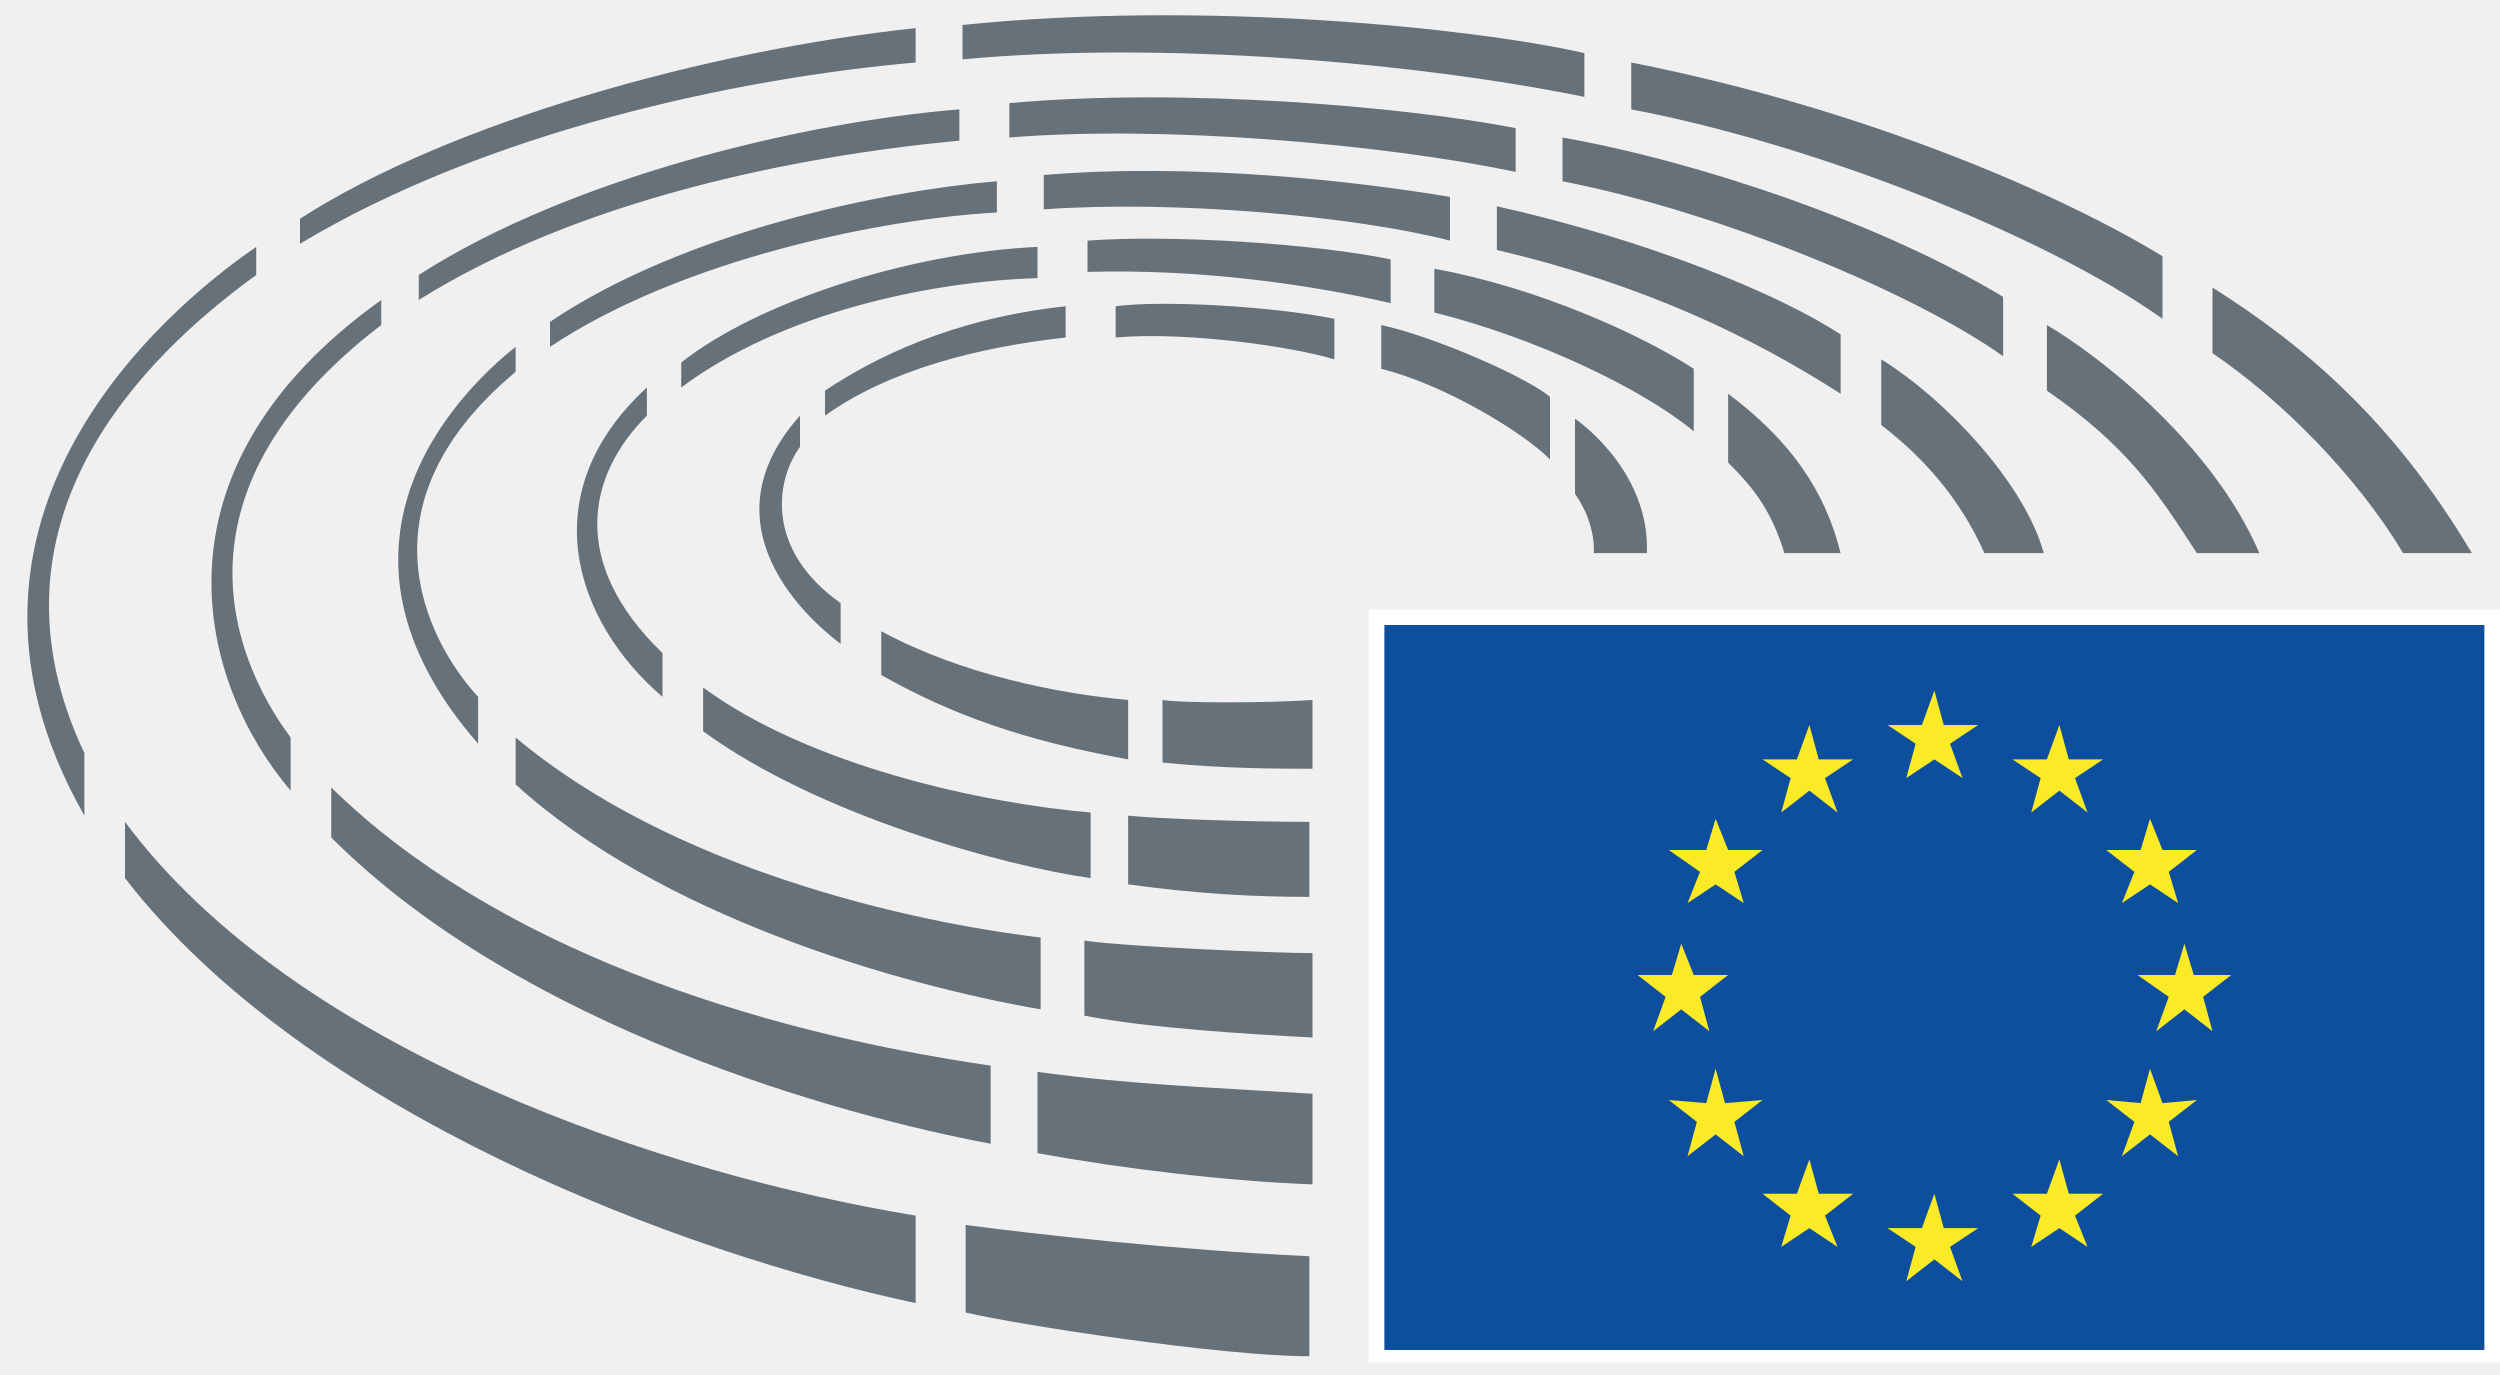
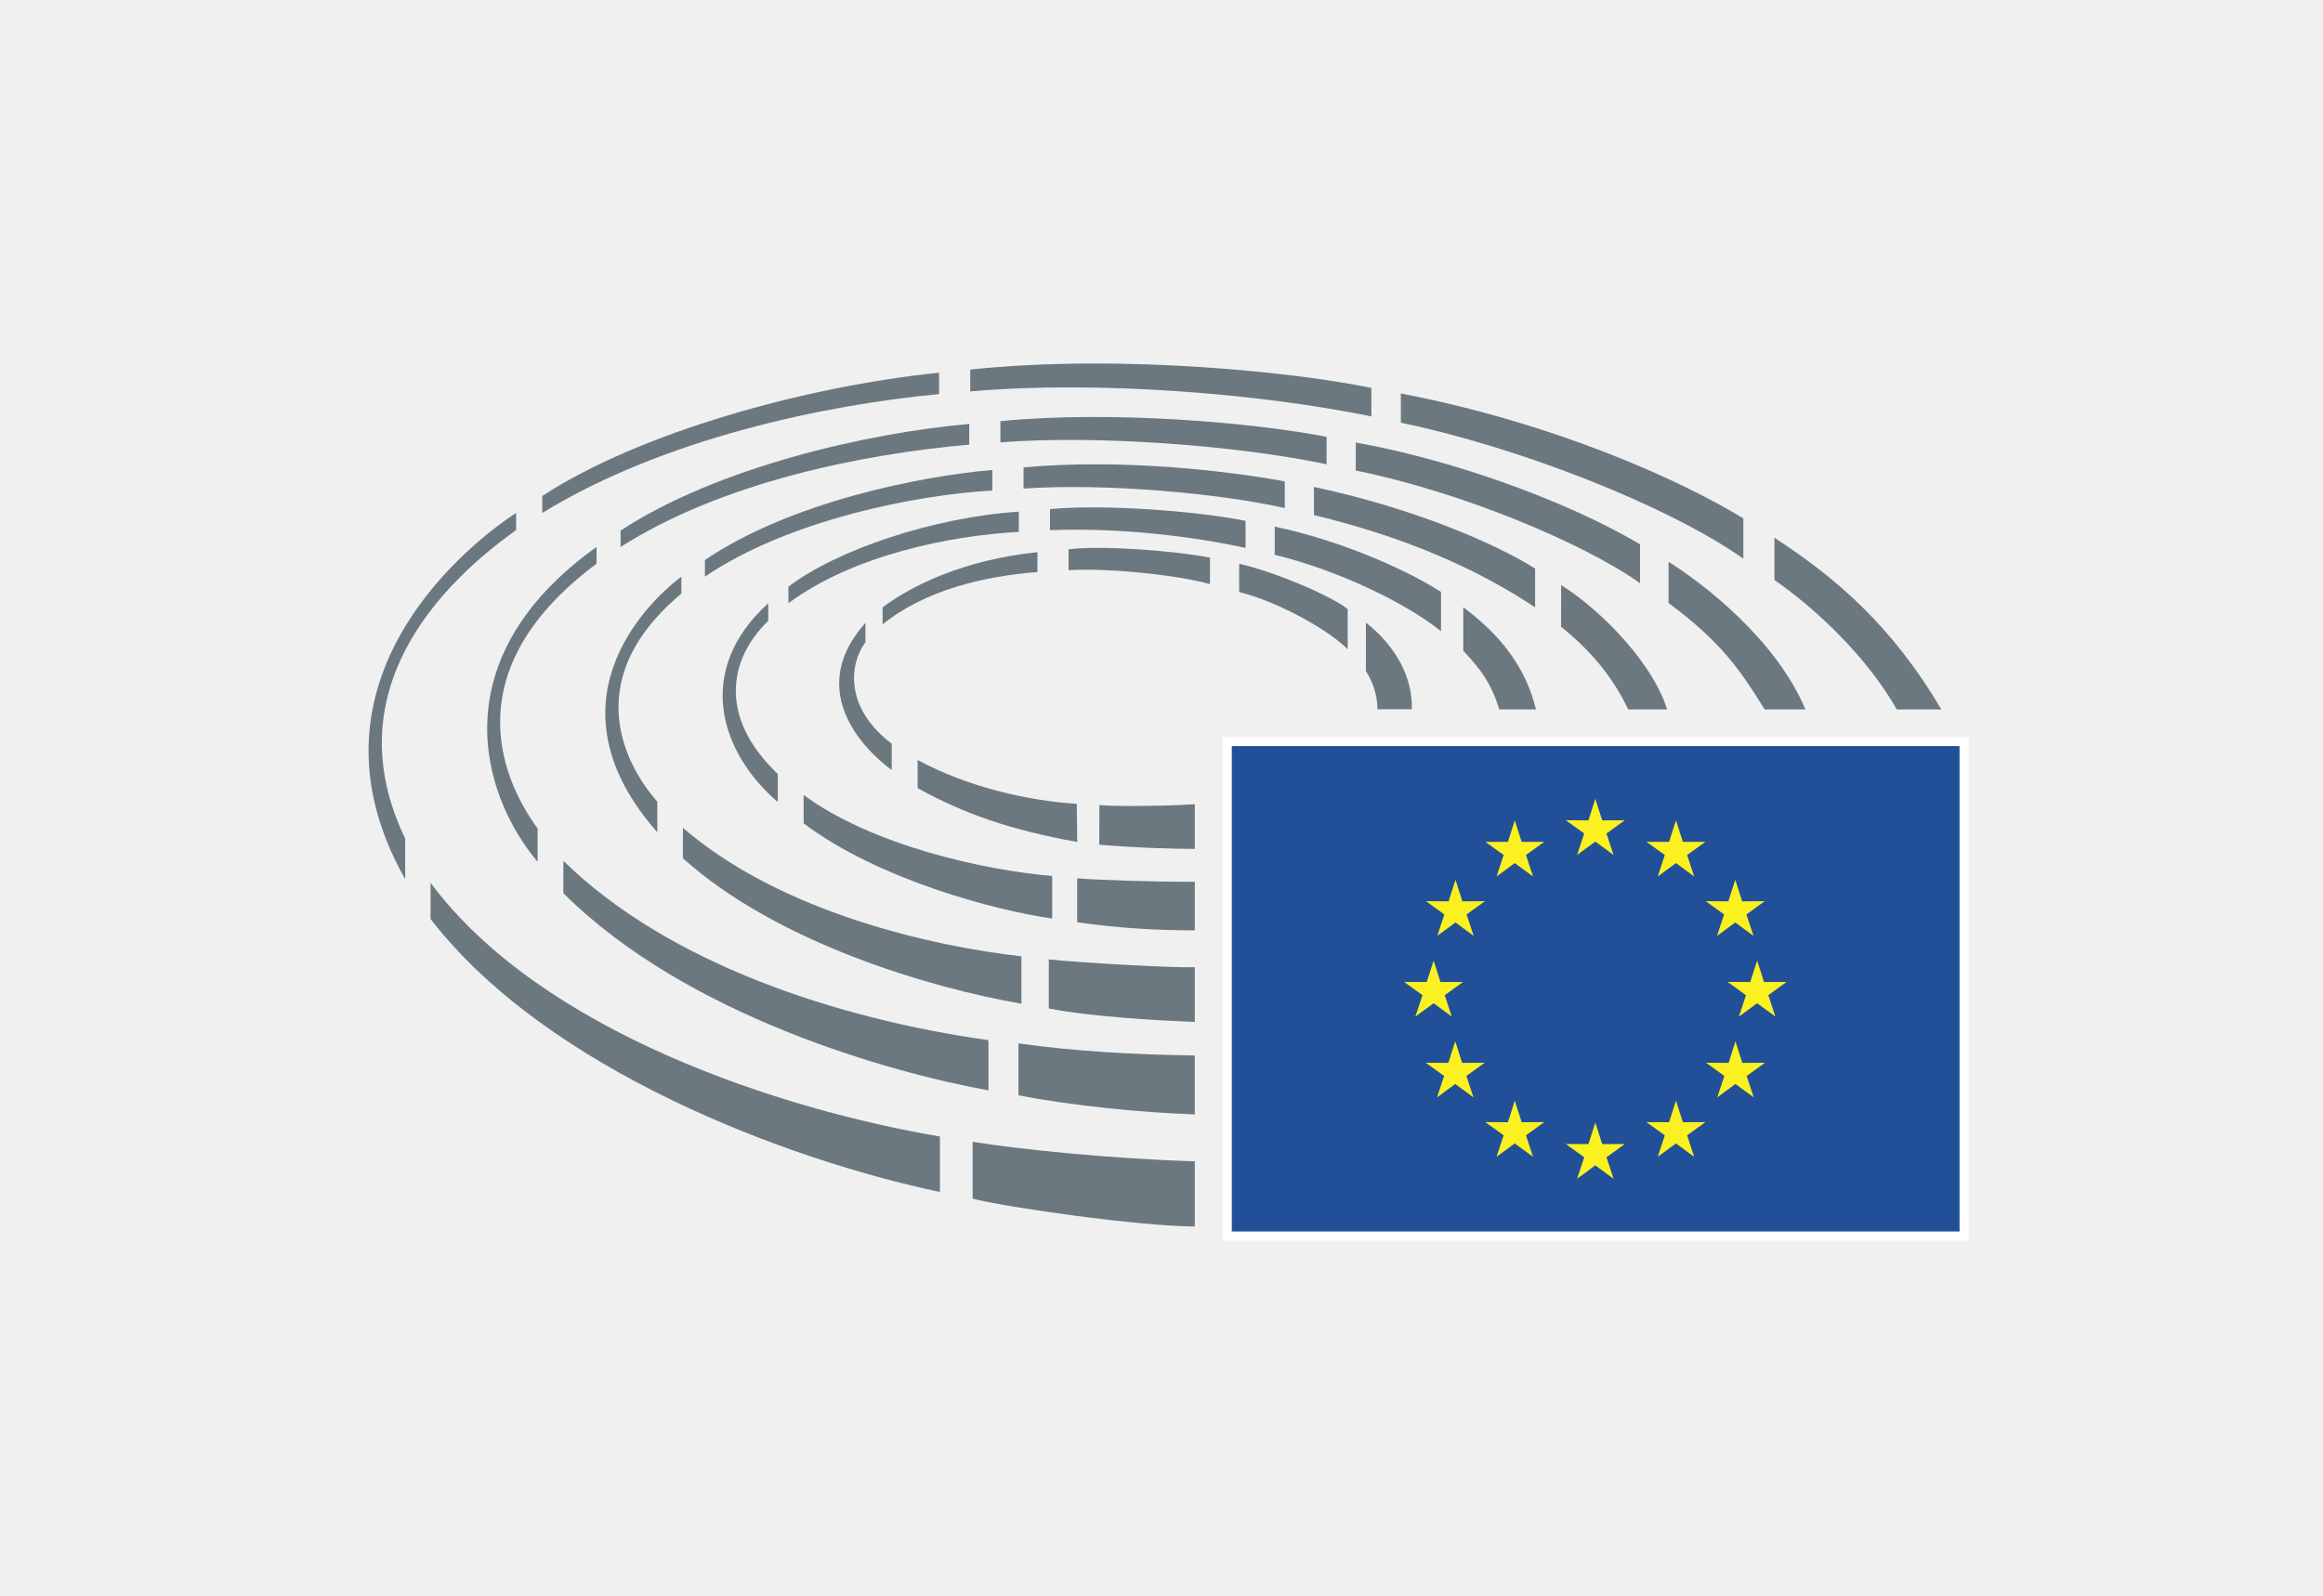
- <svg xmlns="http://www.w3.org/2000/svg" viewBox="0 0 80 44">
-   <path fill="#fff" d="M43.8 19.5H80v24.1H43.8z" />
-   <path fill="#0d4f9e" d="M44.3 20h35.2v23.2H44.3z" />
-   <path d="m61.9 22.1.3 1.1h1.1l-.9.6.4 1.1-.9-.6-.9.6.3-1.1-.9-.6h1.1zm0 16.1.3 1.1h1.1l-.9.6.4 1.1-.9-.7-.9.7.3-1.1-.9-.6h1.1zm-4-15 .3 1.1h1.1l-.9.6.4 1.1-.9-.7-.9.7.3-1.1-.9-.6h1.1zm-3 3 .4 1h1.1l-.9.7.3 1-.9-.6-.9.6.4-1-1-.7h1.2zm-1.1 4 .4 1h1.1l-.9.7.3 1.1-.9-.7-.9.7.4-1.1-.9-.7h1.1zm1.1 4 .3 1.1 1.2-.1-.9.7.3 1.1-.9-.7-.9.7.3-1.1-.9-.7 1.2.1zm3 2.9.3 1.1h1.1l-.9.7.4 1-.9-.6-.9.6.3-1-.9-.7h1.1zm8-13.9-.4 1.1h-1.1l.9.6L65 26l.9-.7.9.7-.4-1.1.9-.6h-1.1zm2.9 3-.3 1h-1.1l.9.7-.4 1 .9-.6.9.6-.3-1 .9-.7h-1.1zm1.1 4-.3 1h-1.2l1 .7L69 33l.9-.7.9.7-.3-1.1.9-.7h-1.2zm-1.1 4-.3 1.1-1.1-.1.9.7-.4 1.1.9-.7.9.7-.3-1.1.9-.7-1.1.1zm-2.9 2.9-.4 1.1h-1.1l.9.7-.3 1 .9-.6.9.6-.4-1 .9-.7h-1.1z" fill="#fbea26" />
-   <path d="M49.6 14.7v-2c-.7-.6-3.6-1.9-5.4-2.3v1.4c2 .5 4.5 2 5.4 2.9zm1.4 3h1.7c.1-2.5-2-4.1-2.3-4.3v2.4c.7 1 .6 1.9.6 1.9zm4.3-5.1v2.2c.9.9 1.4 1.6 1.8 2.9h1.8c-.5-2-1.6-3.6-3.6-5.1zm-1.1 1.2v-2c-1.7-1.1-5-2.6-8.3-3.2V10c3.2.8 6.6 2.4 8.3 3.8zm4.7-1.2v-1.9c-2-1.3-6.1-3-11-4.1V8c4.7 1.1 8.2 2.8 11 4.6zm1.3-1.1v2.1c1.3 1 2.5 2.3 3.3 4.1h1.9c-.6-2.2-3.1-4.9-5.2-6.2zm3.9-.1V9.5C60.3 7.2 54.5 5.2 50 4.4v1.4c5.1 1 11.3 3.6 14.1 5.6zm6.2 6.3h2c-1.5-3.5-5.1-6.3-6.8-7.3v2.1c2.6 1.8 3.5 3.2 4.8 5.2zm-1.1-7.5v-2c-3.1-1.9-9.4-4.7-17-6.2v1.5c5.8 1.1 13.2 4 17 6.7zm7.7 7.5h2.2c-2.5-4.2-5.3-6.6-8.3-8.5v2.1c2.2 1.5 4.6 3.9 6.1 6.4zm-34.2-6.2v-1.3c-2-.4-5.5-.6-7-.4v1c2.3-.2 5.7.3 7 .7zm-8.6-.7v-1c-3.7.4-6.2 1.7-7.7 2.7v.8c2.1-1.5 5-2.2 7.7-2.5zm-8.5 3.5v-1c-3.4 3.8.9 7 1.3 7.3v-1.3c-2.4-1.7-2.1-3.9-1.3-5zm2.6 5.9v1.4c2.3 1.3 4.6 2.1 7.9 2.7v-1.9c-2.2-.2-5.3-.8-7.9-2.2zm9 2.2v2c1.9.2 3.8.2 4.8.2v-2.2c-1.5.1-4.2.1-4.8 0zm7.3-12.7V8.3c-2.4-.5-7-.8-9.7-.6v1c3.6-.1 7.1.4 9.7 1zm-9.6 18.4V26c-3.5-.3-9-1.5-12.4-4v1.4c3.7 2.7 9.6 4.3 12.4 4.7zm-13.7-5.8v-1.4c-3-2.9-2.4-5.7-.5-7.6v-.9c-3.7 3.4-2.3 7.5.5 9.9zm14.9 3.8v2.2c2.2.3 4 .4 5.8.4v-2.4c-1.9 0-4.9-.1-5.8-.2zM21.8 11.6v.8C25 10 29.8 9 33.2 8.9v-1c-4.2.2-9 1.8-11.4 3.7zm-5.3 12v1.5c4.6 4.2 12.2 6.4 16.8 7.2V30c-4.2-.5-11.8-2.2-16.8-6.4zM46.4 7.7V6.3c-3-.5-8.2-1.1-13-.7v1.1c4.1-.3 9.9.2 13 1zM34.7 30.1v2.4c2 .4 5.4.6 7.3.7v-2.7c-1.1 0-5.9-.2-7.3-.4zM31.9 6.8v-1c-3.6.3-10 1.6-14.3 4.5v.8C21.8 8.3 28.2 7 31.9 6.8zm-15.4 5.1v-.8c-1.9 1.5-6.7 6.4-1.2 12.7v-1.5c-1.3-1.4-4.2-5.9 1.2-10.4zm32-6.4V4.1c-3.6-.7-10.7-1.3-16.2-.8v1.1c4.9-.4 11.9.2 16.2 1.1zM33.2 34.3v2.6c2.7.5 6.1.9 8.8 1V35c-3.2-.2-5.9-.3-8.8-.7zm-1.5 2.3v-2.5c-7.6-1.1-15.9-3.8-21.1-8.9v1.6c6.1 6.1 16.3 8.9 21.1 9.8zM13.4 8.8v.8c5.1-3.2 12-4.6 17.3-5.1v-1c-5 .4-12.5 2.2-17.3 5.3zM9.3 25.3v-1.7c-2-2.7-3.9-8 2.9-13.2v-.8c-7.7 5.5-5.8 12.3-2.9 15.7zm-5.3 1v1.8c5.8 7.5 17.8 12 25.3 13.6v-2.8C21.4 37.6 9.5 33.7 4 26.3zM50.7 3.1V1.7C47.2.9 38.5 0 30.8.8v1.1c6.4-.6 14.5.1 19.9 1.2zM29.3 2V.9c-6.6.7-14.9 3-19.7 6.1v.8c6-3.6 14-5.3 19.7-5.8zm1.6 37.2V42c1.7.4 8.2 1.4 11 1.4v-3.2c-4.3-.2-8.7-.7-11-1zM8.2 8.8v-.9C6.3 9.2-3 16.1 2.7 26.1v-2C-.8 16.7 4.6 11.4 8.2 8.8z" fill="#677179" />
+ <svg xmlns="http://www.w3.org/2000/svg" width="5686" height="3906" viewBox="0 0 5686 3906">
+   <g id="Flag">
+     <g id="Group">
+       <g id="g1">
+         <path id="Path" fill="#ffffff" stroke="none" d="M 2992.831 3037.23 L 2992.831 1804.34 L 4818.62 1804.34 L 4818.62 3037.23 L 2992.831 3037.23 Z" />
+         <path id="path1" fill="#214f98" stroke="none" d="M 4796.346 1826.589 L 3015.108 1826.589 L 3015.108 3014.956 L 4796.346 3014.956 L 4796.346 1826.589 Z" />
+       </g>
+       <path id="path2" fill="#fbf121" stroke="none" d="M 3904.832 1955.727 L 3921.798 2008.47 L 3977.098 2008.187 L 3932.172 2040.558 L 3949.518 2093.17 L 3904.832 2060.409 L 3860.264 2093.17 L 3877.621 2040.558 L 3832.652 2008.187 L 3887.919 2008.47 L 3904.832 1955.727 Z" />
+       <path id="path3" fill="#fbf121" stroke="none" d="M 3904.832 2748.487 L 3921.798 2801.034 L 3977.098 2800.806 L 3932.172 2833.252 L 3949.518 2885.885 L 3904.832 2853.178 L 3860.264 2885.885 L 3877.621 2833.252 L 3832.652 2800.806 L 3887.919 2801.034 L 3904.832 2748.487 Z" />
+       <path id="path4" fill="#fbf121" stroke="none" d="M 3707.674 2008.466 L 3724.587 2061.141 L 3779.897 2060.991 L 3735.101 2093.242 L 3752.405 2145.809 L 3707.674 2113.103 L 3663.106 2145.809 L 3680.398 2093.242 L 3635.636 2060.991 L 3690.914 2061.141 L 3707.674 2008.466 Z" />
+       <path id="path5" fill="#fbf121" stroke="none" d="M 3562.606 2153.982 L 3579.474 2206.68 L 3634.784 2206.301 L 3589.815 2238.737 L 3607.086 2291.262 L 3562.606 2258.511 L 3517.995 2291.262 L 3535.329 2238.737 L 3490.243 2206.301 L 3545.738 2206.68 L 3562.606 2153.982 Z" />
+       <path id="path6" fill="#fbf121" stroke="none" d="M 3509.084 2351.726 L 3525.822 2404.271 L 3581.262 2404 L 3536.336 2436.458 L 3553.477 2488.938 L 3509.084 2456.189 L 3464.429 2488.938 L 3481.818 2436.458 L 3436.796 2404 L 3492.129 2404.271 L 3509.084 2351.726 Z" />
+       <path id="path7" fill="#fbf121" stroke="none" d="M 3561.973 2549.343 L 3578.939 2602.226 L 3634.088 2601.803 L 3589.25 2634.196 L 3606.681 2686.764 L 3561.973 2653.872 L 3517.342 2686.764 L 3534.751 2634.196 L 3489.75 2601.89 L 3545.04 2602.226 L 3561.973 2549.343 Z" />
+       <path id="path8" fill="#fbf121" stroke="none" d="M 3707.674 2694.798 L 3724.587 2747.476 L 3779.897 2747.225 L 3735.101 2779.531 L 3752.405 2832.121 L 3707.674 2799.457 L 3663.106 2832.121 L 3680.398 2779.531 L 3635.636 2747.225 L 3690.914 2747.476 L 3707.674 2694.798 Z" />
+       <path id="path9" fill="#fbf121" stroke="none" d="M 4102.258 2008.466 L 4085.368 2061.141 L 4029.926 2060.991 L 4074.917 2093.242 L 4057.593 2145.809 L 4102.258 2113.103 L 4146.804 2145.809 L 4129.578 2093.242 L 4174.372 2060.991 L 4119.267 2061.141 L 4102.258 2008.466 Z" />
+       <path id="path10" fill="#fbf121" stroke="none" d="M 4247.426 2153.982 L 4230.514 2206.68 L 4175.116 2206.301 L 4220.062 2238.737 L 4202.696 2291.262 L 4247.426 2258.511 L 4292.112 2291.262 L 4274.723 2238.737 L 4319.519 2206.301 L 4264.252 2206.68 L 4247.426 2153.982 Z" />
+       <path id="path11" fill="#fbf121" stroke="none" d="M 4300.973 2351.726 L 4284.06 2404.271 L 4228.642 2404 L 4273.61 2436.458 L 4256.264 2488.938 L 4300.973 2456.189 L 4345.593 2488.938 L 4328.334 2436.458 L 4373.065 2404 L 4317.798 2404.271 L 4300.973 2351.726 Z" />
+       <path id="path12" fill="#fbf121" stroke="none" d="M 4247.774 2549.343 L 4231.122 2602.226 L 4175.724 2601.803 L 4220.705 2634.196 L 4203.294 2686.764 L 4247.774 2653.872 L 4292.655 2686.764 L 4275.289 2634.196 L 4320.225 2601.89 L 4264.828 2602.226 L 4247.774 2549.343 Z" />
+       <path id="path13" fill="#fbf121" stroke="none" d="M 4102.258 2694.798 L 4085.368 2747.476 L 4029.926 2747.225 L 4074.917 2779.531 L 4057.593 2832.121 L 4102.258 2799.457 L 4146.804 2832.121 L 4129.578 2779.531 L 4174.372 2747.225 L 4119.267 2747.476 L 4102.258 2694.798 Z" />
+       <path id="path14" fill="#6c787f" stroke="none" d="M 3298.724 1589.746 L 3298.724 1491.506 C 3262.939 1460.871 3120.109 1399.563 3033.034 1380.31 L 3033.034 1449.498 C 3132.619 1473.965 3256.694 1545.982 3298.724 1589.746" />
+       <path id="path15" fill="#6c787f" stroke="none" d="M 3371.136 1736.389 L 3455.76 1736.389 C 3458.34 1612.423 3357.682 1535.647 3343.274 1524.544 L 3343.274 1642.668 C 3375.623 1695.052 3371.136 1736.389 3371.136 1736.389" />
+       <path id="path16" fill="#6c787f" stroke="none" d="M 3581.718 1486.851 L 3581.718 1593.494 C 3624.247 1638.017 3649.766 1672.86 3670.03 1736.888 L 3759.597 1736.888 C 3735.691 1639.004 3678.746 1558.964 3581.718 1486.851" />
+       <path id="path17" fill="#6c787f" stroke="none" d="M 3527.169 1545.327 L 3527.169 1449.243 C 3444.95 1396.068 3282.455 1323.216 3120.101 1289.36 L 3120.101 1358.266 C 3276.08 1396.068 3441.893 1476.898 3527.169 1545.327" />
+       <path id="path18" fill="#6c787f" stroke="none" d="M 3757.473 1487.004 L 3757.473 1391.929 C 3658.852 1329.745 3455.813 1242.81 3216.117 1192.216 L 3216.117 1261.003 C 3446.24 1316.606 3620.866 1395.907 3757.473 1487.004" />
+       <path id="path19" fill="#6c787f" stroke="none" d="M 3821.23 1432.385 C 3821.1 1432.32 3820.98 1534.605 3820.98 1534.605 C 3883.911 1584.56 3944.741 1650.322 3985.307 1736.898 L 4080.426 1736.898 C 4047.882 1629.181 3926.16 1498.59 3821.23 1432.385" />
+       <path id="path20" fill="#6c787f" stroke="none" d="M 4014.38 1427.822 L 4014.38 1332.703 C 3825.767 1221.106 3543.001 1123.061 3318.486 1083.48 L 3318.486 1152.061 C 3572.111 1202.948 3874.194 1328.28 4014.38 1427.822" />
+       <path id="path21" fill="#6c787f" stroke="none" d="M 4319.405 1736.892 L 4419.067 1736.892 C 4347.398 1565.334 4167.967 1427.836 4084.135 1375.476 L 4084.135 1476.372 C 4211.039 1570.429 4257.969 1637.643 4319.405 1736.892" />
+       <path id="path22" fill="#6c787f" stroke="none" d="M 4267.191 1367.737 L 4267.191 1269.226 C 4114.408 1175.712 3805.267 1035.797 3428.868 963.283 L 3428.868 1034.855 C 3715.232 1094.361 4080.422 1236.455 4267.191 1367.737" />
+       <path id="path23" fill="#6c787f" stroke="none" d="M 4642.727 1736.892 L 4751.701 1736.892 C 4630.91 1531.315 4492.633 1413.776 4343.288 1316.598 L 4343.288 1419.847 C 4453.996 1497.577 4572.663 1613.489 4642.727 1736.892" />
+       <path id="path24" fill="#6c787f" stroke="none" d="M 2961.676 1430.207 L 2961.676 1365.237 C 2863.597 1346.816 2691.313 1335.045 2615.576 1344.91 L 2615.576 1395.83 C 2729.277 1389.899 2896.727 1411.04 2961.676 1430.207" />
+       <path id="path25" fill="#6c787f" stroke="none" d="M 2539.327 1400.464 L 2539.327 1351.854 C 2357.404 1370.858 2232.613 1433.378 2160.435 1486.705 L 2160.435 1528.518 C 2263.499 1445.325 2406.285 1410.883 2539.327 1400.464" />
+       <path id="path26" fill="#6c787f" stroke="none" d="M 2118.368 1572.14 L 2118.39 1524.829 C 1951.026 1712.856 2160.441 1869.444 2182.687 1885.055 L 2182.687 1820.756 C 2065.647 1732.294 2079.395 1624.481 2118.368 1572.14" />
+       <path id="path27" fill="#6c787f" stroke="none" d="M 2246.045 1860.596 L 2246.045 1929.545 C 2359.69 1992.444 2474.062 2032.208 2636.751 2061.361 L 2635.604 1967.91 C 2525.037 1961.21 2373.057 1929.676 2246.045 1860.596" />
+       <path id="path28" fill="#6c787f" stroke="none" d="M 2691.062 1970.848 L 2690.586 2068.048 C 2785.769 2075.962 2875.521 2078.347 2924.544 2078.294 L 2924.544 1968.942 C 2852.334 1973.808 2718.447 1974.73 2691.062 1970.848" />
+       <path id="path29" fill="#6c787f" stroke="none" d="M 3048.737 1341.508 L 3048.737 1275.238 C 2931.655 1251.518 2704.557 1233.836 2570.054 1246.389 L 2570.054 1297.949 C 2747.575 1291.39 2923.199 1314.081 3048.737 1341.508" />
+       <path id="path30" fill="#6c787f" stroke="none" d="M 2575.399 2248.755 L 2575.399 2144.692 C 2401.184 2129.287 2133.358 2068.492 1967.047 1946.379 L 1967.047 2015.772 C 2149.424 2153.343 2437.893 2229.61 2575.399 2248.755" />
+       <path id="path31" fill="#6c787f" stroke="none" d="M 1903.9 1963.676 L 1903.9 1894.957 C 1756.331 1754.621 1785.148 1611.878 1880.428 1519.902 L 1880.428 1476.906 C 1697.27 1643.24 1764.366 1844.523 1903.9 1963.676" />
+       <path id="path32" fill="#6c787f" stroke="none" d="M 2636.576 2150.277 L 2636.576 2258.037 C 2742.611 2272.933 2834.532 2277.725 2924.534 2277.725 L 2924.534 2158.81 C 2827.529 2159.351 2679.659 2154.322 2636.576 2150.277" />
+       <path id="path33" fill="#6c787f" stroke="none" d="M 1929.802 1436.406 L 1929.802 1476.909 C 2088.513 1358.818 2326.538 1311.214 2493.825 1302.151 L 2493.825 1252.661 C 2286.633 1266.191 2048.641 1345.602 1929.802 1436.406" />
+       <path id="path34" fill="#6c787f" stroke="none" d="M 1671.547 2026.697 L 1671.547 2101.184 C 1899.229 2306.49 2273.828 2418.305 2500.122 2457.343 L 2500.122 2341.291 C 2291.618 2317.906 1914.817 2237.097 1671.547 2026.697" />
+       <path id="path35" fill="#6c787f" stroke="none" d="M 3144.759 1243.95 L 3144.759 1178.536 C 2997.679 1151.758 2743.404 1122.532 2505.294 1144.322 L 2505.294 1196.141 C 2705.418 1182.21 2987.868 1208.23 3144.759 1243.95" />
+       <path id="path36" fill="#6c787f" stroke="none" d="M 2567.112 2348.838 L 2567.112 2468.913 C 2668.052 2489.109 2834.082 2498.499 2924.551 2501.805 L 2924.551 2367.983 C 2870.593 2369.869 2634.424 2356.319 2567.112 2348.838" />
+       <path id="path37" fill="#6c787f" stroke="none" d="M 2428.921 1200.963 L 2428.921 1150.619 C 2251.919 1165.849 1935.417 1228.89 1725.46 1370.982 L 1725.46 1411.778 C 1929.812 1272.622 2246.033 1210.873 2428.921 1200.963" />
+       <path id="path38" fill="#6c787f" stroke="none" d="M 1667.845 1453.255 L 1667.845 1411.766 C 1571.784 1484.227 1336.263 1728.453 1608.903 2037.616 L 1608.903 1962.618 C 1548.311 1894.873 1402.012 1675.429 1667.845 1453.255" />
+       <path id="path39" fill="#6c787f" stroke="none" d="M 3247.123 1136.697 L 3247.123 1069.548 C 3068.864 1034.575 2721.67 1004.33 2448.694 1031.096 L 2448.694 1083.002 C 2690.015 1064.333 3033.327 1091.545 3247.123 1136.697" />
+       <path id="path40" fill="#6c787f" stroke="none" d="M 2492.839 2554.521 L 2492.839 2681.533 C 2627.244 2707.683 2794.629 2723.879 2924.526 2728.29 L 2924.526 2584.17 C 2769.108 2581.525 2635.104 2574.154 2492.839 2554.521" />
+       <path id="path41" fill="#6c787f" stroke="none" d="M 2419.468 2669.521 L 2419.468 2546.617 C 2045.813 2493.777 1634.137 2357.681 1379.006 2107.579 L 1379.006 2186.837 C 1681.252 2487.891 2182.603 2626.699 2419.468 2669.521" />
+       <path id="path42" fill="#6c787f" stroke="none" d="M 1519.033 1299.052 L 1519.033 1339.034 C 1768.819 1180.05 2111.027 1111.699 2372.424 1088.532 L 2372.424 1037.946 C 2121.098 1059.737 1753.068 1145.327 1519.033 1299.052" />
+       <path id="path43" fill="#6c787f" stroke="none" d="M 1315.963 2110.02 L 1315.963 2028.355 C 1218.176 1894.989 1122.223 1631.987 1460.146 1380.139 L 1460.146 1339.02 C 1080.615 1610.403 1175.202 1942.548 1315.963 2110.02" />
+       <path id="path44" fill="#6c787f" stroke="none" d="M 1053.88 2161.316 L 1053.88 2249.856 C 1340.603 2621.778 1932.617 2840.721 2300.722 2918.288 L 2300.722 2782.473 C 1913.971 2717.005 1326.335 2527.535 1053.88 2161.316" />
+       <path id="path45" fill="#6c787f" stroke="none" d="M 3356.71 1019.487 L 3356.71 949.779 C 3180.491 912.964 2752.065 865.469 2374.821 904.735 L 2374.821 958.311 C 2690.251 930.548 3088.363 964.425 3356.71 1019.487" />
+       <path id="path46" fill="#6c787f" stroke="none" d="M 2298.604 964.818 L 2298.604 912.433 C 1971.208 945.856 1564.769 1059.078 1327.265 1214.291 L 1327.265 1255.799 C 1625.629 1072.825 2021.619 991.01 2298.604 964.818" />
+       <path id="path47" fill="#6c787f" stroke="none" d="M 2380.674 2795.435 L 2380.674 2934.654 C 2464.756 2956.075 2783.828 3001.728 2924.534 3002.832 L 2924.534 2843.221 C 2709.762 2836.414 2490.46 2813.094 2380.674 2795.435" />
+       <path id="path48" fill="#6c787f" stroke="none" d="M 1263.253 1297.948 L 1263.253 1255.797 C 1167.169 1317.743 712.217 1659.32 991.697 2152.238 L 991.697 2052.836 C 816.897 1689.47 1083.335 1425.773 1263.253 1297.948" />
+     </g>
+   </g>
</svg>
